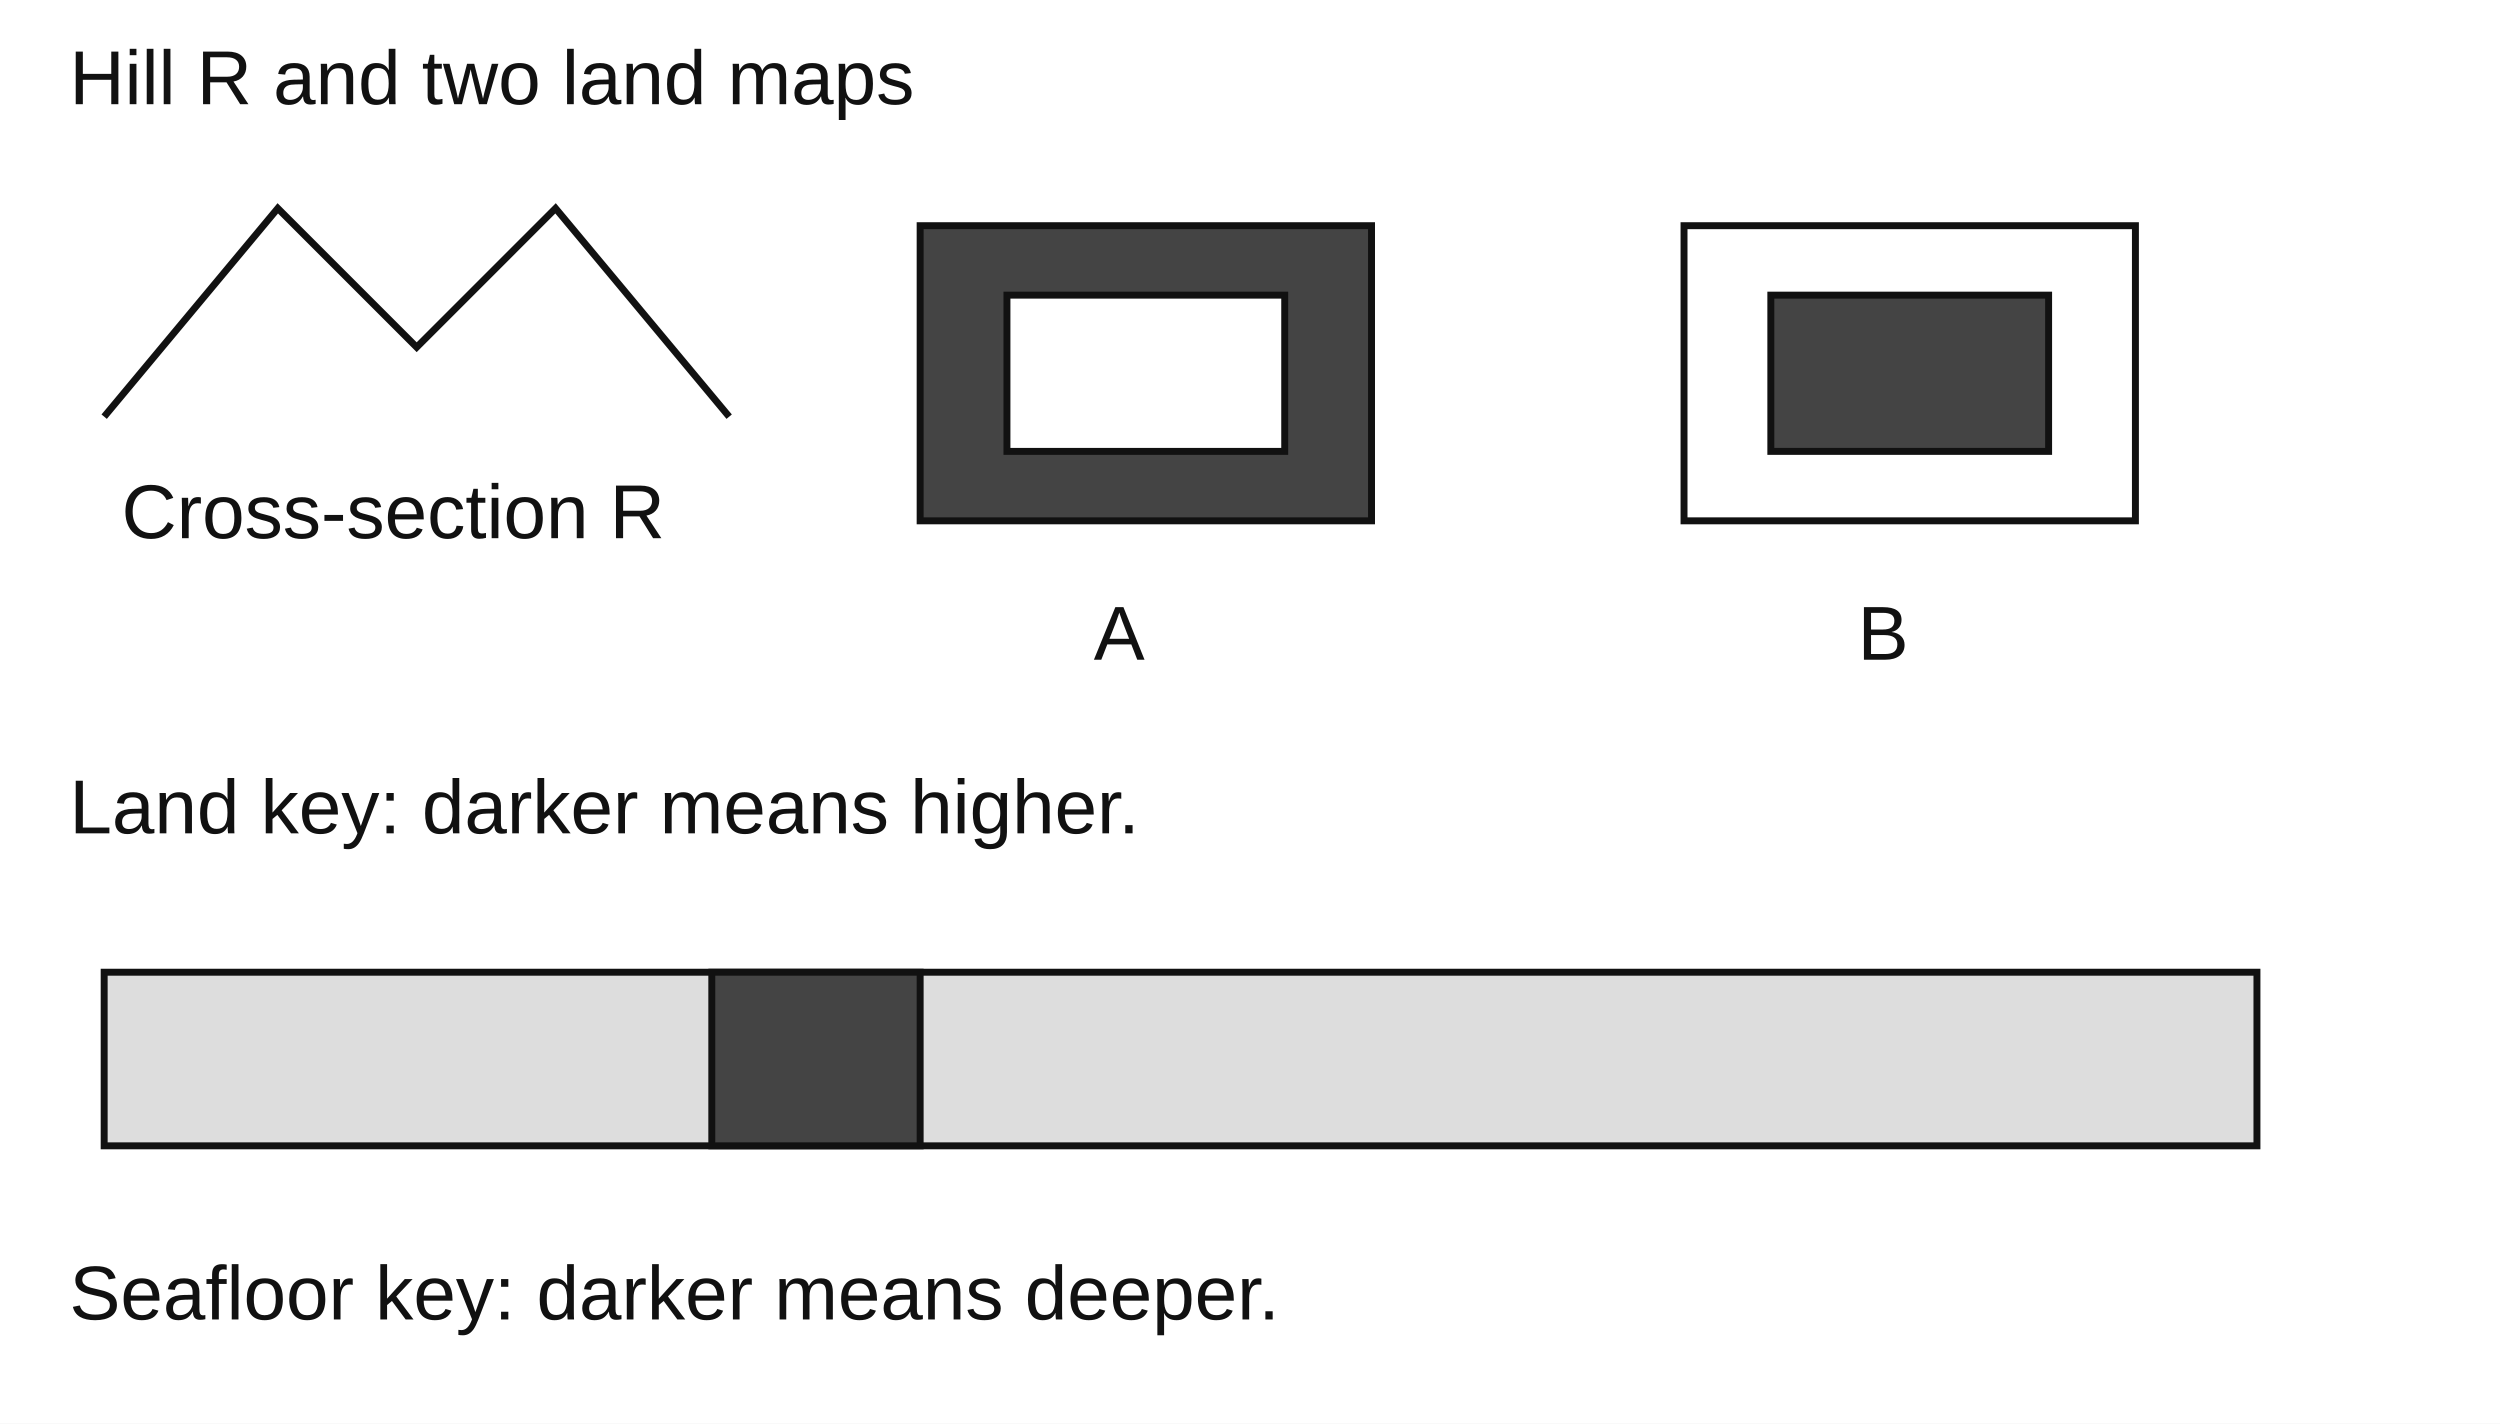
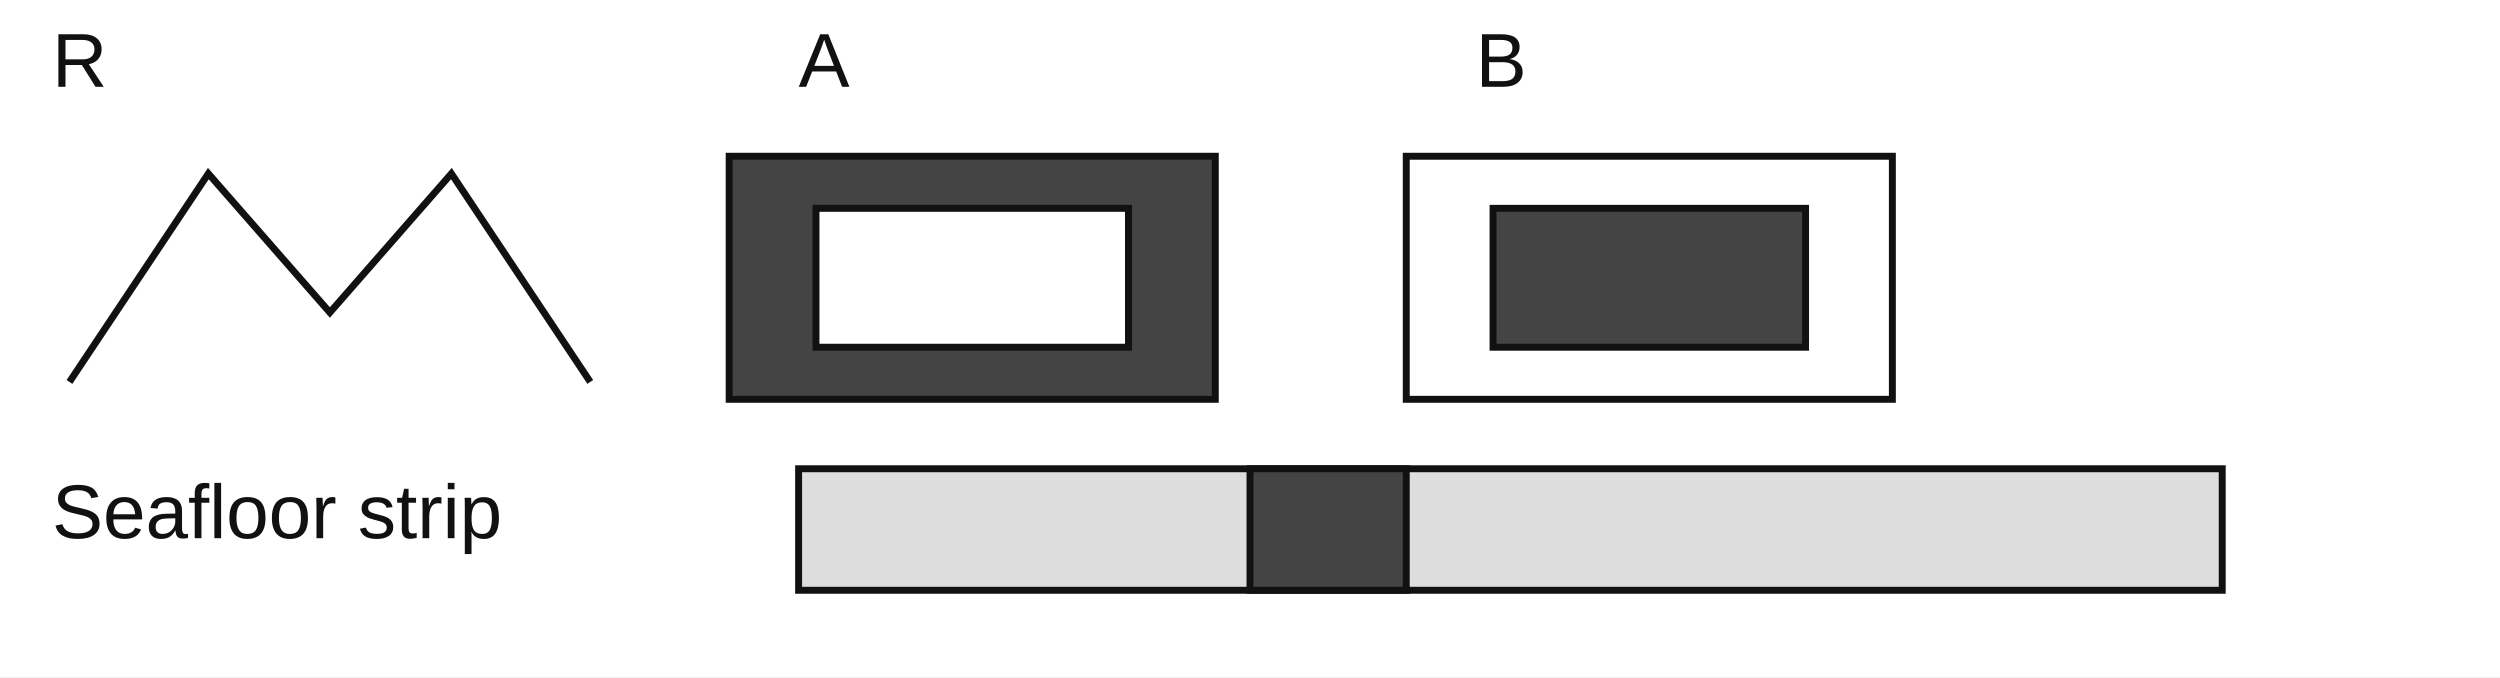
- <svg xmlns="http://www.w3.org/2000/svg" viewBox="0 0 720 410" role="img" aria-labelledby="title">
-   <defs>
-     <pattern id="hatch" width="8" height="8" patternUnits="userSpaceOnUse">
-       <path d="M0 8L8 0" stroke="#777" />
-     </pattern>
-   </defs>
-   <rect width="720" height="410" fill="white" />
+ <svg xmlns="http://www.w3.org/2000/svg" width="720" height="195" viewBox="0 0 720 195" role="img" aria-labelledby="title">
+   <rect width="720" height="195" fill="white" />
  <g fill="#111" stroke="#111" stroke-width="2" font-family="Arial,sans-serif" font-size="22">
-     <text x="20" y="30" stroke="none">Hill R and two land maps</text>
-     <path d="M30 120L80 60L120 100L160 60L210 120" fill="none" />
-     <text x="35" y="155" stroke="none">Cross-section R</text>
-     <rect x="265" y="65" width="130" height="85" fill="#444" />
-     <rect x="290" y="85" width="80" height="45" fill="white" />
-     <text x="315" y="190" stroke="none">A</text>
-     <rect x="485" y="65" width="130" height="85" fill="white" />
-     <rect x="510" y="85" width="80" height="45" fill="#444" />
-     <text x="535" y="190" stroke="none">B</text>
-     <text x="20" y="240" stroke="none">Land key: darker means higher.</text>
-     <rect x="30" y="280" width="620" height="50" fill="#ddd" />
-     <rect x="205" y="280" width="60" height="50" fill="#444" />
-     <text x="20" y="380" stroke="none">Seafloor key: darker means deeper.</text>
+     <text x="15" y="25" stroke="none">R</text>
+     <path d="M20 110L60 50L95 90L130 50L170 110" fill="none" />
+     <text x="230" y="25" stroke="none">A</text>
+     <rect x="210" y="45" width="140" height="70" fill="#444" />
+     <rect x="235" y="60" width="90" height="40" fill="white" />
+     <text x="425" y="25" stroke="none">B</text>
+     <rect x="405" y="45" width="140" height="70" fill="white" />
+     <rect x="430" y="60" width="90" height="40" fill="#444" />
+     <text x="15" y="155" stroke="none">Seafloor strip</text>
+     <rect x="230" y="135" width="410" height="35" fill="#ddd" />
+     <rect x="360" y="135" width="45" height="35" fill="#444" />
  </g>
</svg>
